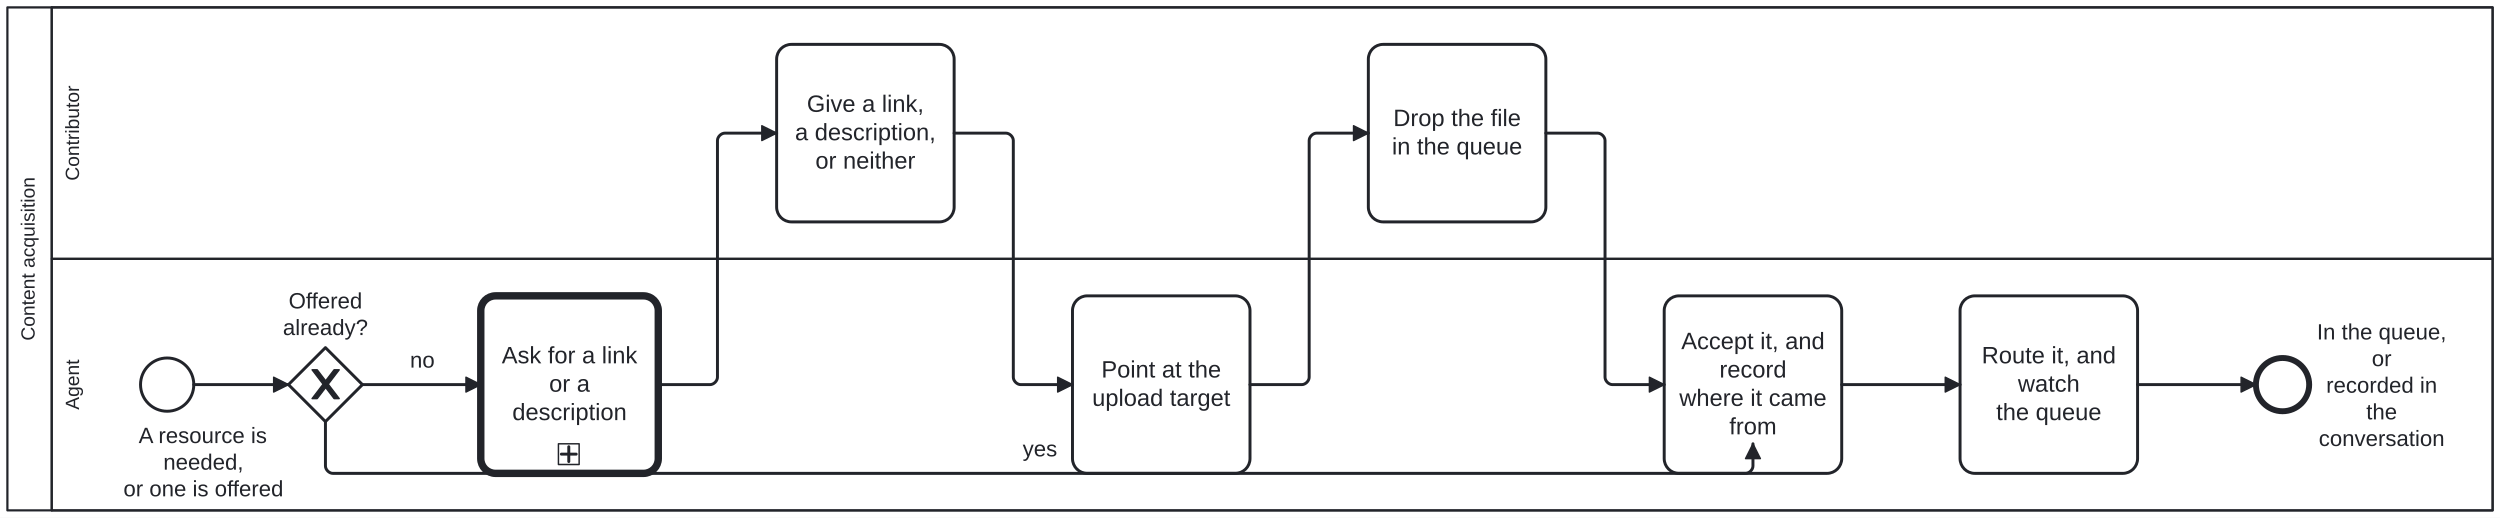
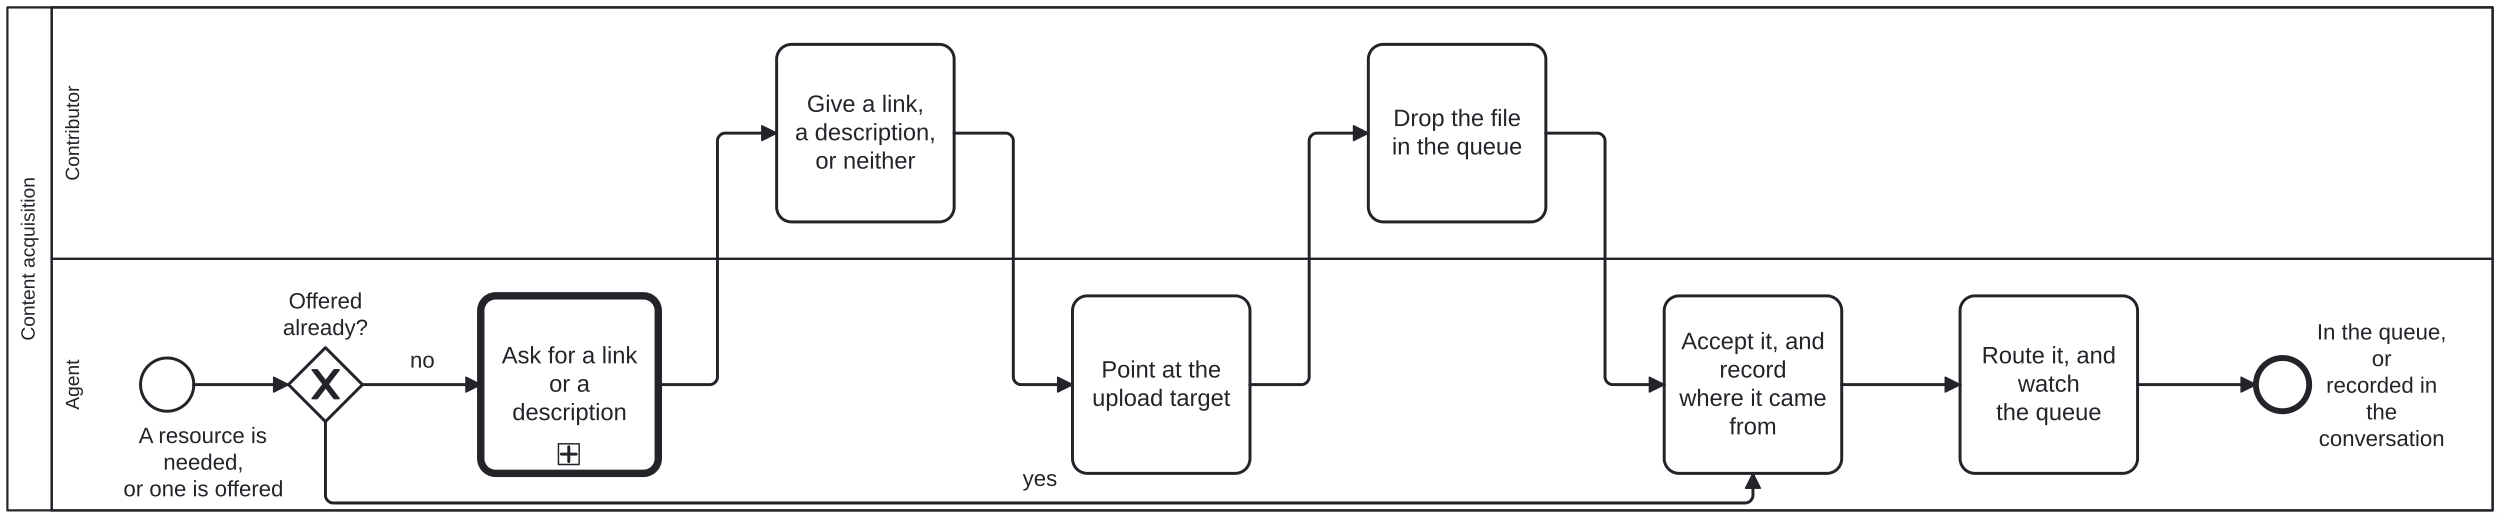
<svg xmlns="http://www.w3.org/2000/svg" width="100%" style="max-width:100%;height:auto" viewBox="155 75 1690 350" version="1.1">
  <rect x="155" y="75" width="1690" height="350" fill="#ffffff" />
  <g class="djs-group">
    <g class="djs-element djs-shape" data-element-id="Participant_Process_ContentAcquisition" style="display: block;" transform="matrix(1 0 0 1 160 80)">
      <g class="djs-visual">
        <rect x="0" y="0" width="1680" height="340" rx="0" ry="0" style="stroke-linecap: round; stroke-linejoin: round; stroke: rgb(34, 36, 42); stroke-width: 1.5px; fill: white; fill-opacity: 0.95;" />
        <path style="fill: none; stroke-linecap: round; stroke-linejoin: round; stroke: rgb(34, 36, 42); stroke-width: 1.5px;" d="M30,0L30,340" />
        <text lineHeight="1.05" class="djs-label" transform="matrix(-1.83697e-16 -1 1 -1.83697e-16 0 340)" style="font-family: Arial, sans-serif; font-size: 13px; font-weight: normal; fill: rgb(34, 36, 42);">
          <tspan x="114.715" y="18.413">Content acquisition</tspan>
        </text>
      </g>
      <rect class="djs-hit djs-hit-all" x="0" y="0" width="1680" height="340" style="fill: none; stroke-opacity: 0; stroke: white; stroke-width: 15px;" />
    </g>
    <g class="djs-children">
      <g class="djs-group">
        <g class="djs-element djs-shape" data-element-id="Lane_Agent" style="display: block;" transform="matrix(1 0 0 1 190 250)">
          <g class="djs-visual">
            <rect x="0" y="0" width="1650" height="170" rx="0" ry="0" style="stroke-linecap: round; stroke-linejoin: round; stroke: rgb(34, 36, 42); stroke-width: 1.5px; fill: white; fill-opacity: 0.25;" />
            <text lineHeight="1.05" class="djs-label" transform="matrix(-1.83697e-16 -1 1 -1.83697e-16 0 170)" style="font-family: Arial, sans-serif; font-size: 13px; font-weight: normal; fill: rgb(34, 36, 42);">
              <tspan x="68.014" y="18.413">Agent</tspan>
            </text>
          </g>
          <rect class="djs-hit djs-hit-all" x="0" y="0" width="1650" height="170" style="fill: none; stroke-opacity: 0; stroke: white; stroke-width: 15px;" />
        </g>
      </g>
      <g class="djs-group">
        <g class="djs-element djs-shape" data-element-id="Lane_Person" style="display: block;" transform="matrix(1 0 0 1 190 80)">
          <g class="djs-visual">
            <rect x="0" y="0" width="1650" height="170" rx="0" ry="0" style="stroke-linecap: round; stroke-linejoin: round; stroke: rgb(34, 36, 42); stroke-width: 1.5px; fill: white; fill-opacity: 0.25;" />
            <text lineHeight="1.05" class="djs-label" transform="matrix(-1.83697e-16 -1 1 -1.83697e-16 0 170)" style="font-family: Arial, sans-serif; font-size: 13px; font-weight: normal; fill: rgb(34, 36, 42);">
              <tspan x="52.846" y="18.413">Contributor</tspan>
            </text>
          </g>
          <rect class="djs-hit djs-hit-all" x="0" y="0" width="1650" height="170" style="fill: none; stroke-opacity: 0; stroke: white; stroke-width: 15px;" />
        </g>
      </g>
      <g class="djs-group">
        <g class="djs-element djs-shape" data-element-id="Start_Acquire" style="display: block;" transform="matrix(1 0 0 1 250 317)">
          <g class="djs-visual">
            <circle cx="18" cy="18" r="18" style="stroke-linecap: round; stroke-linejoin: round; stroke: rgb(34, 36, 42); stroke-width: 2px; fill: white; fill-opacity: 0.95;" />
          </g>
          <rect class="djs-hit djs-hit-all" x="0" y="0" width="36" height="36" style="fill: none; stroke-opacity: 0; stroke: white; stroke-width: 15px;" />
        </g>
      </g>
      <g class="djs-group">
        <g class="djs-element djs-shape" data-element-id="Start_Acquire_label" style="display: block;" transform="matrix(1 0 0 1 238 361)">
          <g class="djs-visual">
            <text lineHeight="1.2" class="djs-label" style="font-family: Arial, sans-serif; font-size: 15px; font-weight: normal; fill: rgb(34, 36, 42);">
              <tspan x="10.734" y="13.5">A resource is </tspan>
              <tspan x="27.389" y="31.5">needed,</tspan>
              <tspan x="0.436" y="49.5">or one is offered</tspan>
            </text>
          </g>
          <rect class="djs-hit djs-hit-all" x="0" y="0" width="109" height="54" style="fill: none; stroke-opacity: 0; stroke: white; stroke-width: 15px;" />
        </g>
      </g>
      <g class="djs-group">
        <g class="djs-element djs-shape" data-element-id="GW_Offered" style="display: block;" transform="matrix(1 0 0 1 350 310)">
          <g class="djs-visual">
            <polygon points="25,0 50,25 25,50 0,25" style="stroke-linecap: round; stroke-linejoin: round; stroke: rgb(34, 36, 42); stroke-width: 2px; fill: white; fill-opacity: 0.95;" />
            <path d="m 16,15 7.429,9.714 -7.429,9.714 3.429,0 5.714,-7.464 5.714,7.464 3.429,0 -7.429,-9.714 7.429,-9.714 -3.429,0 -5.714,7.464 -5.714,-7.464 -3.429,0 z" style="fill: rgb(34, 36, 42); stroke-linecap: round; stroke-linejoin: round; stroke: rgb(34, 36, 42); stroke-width: 1px;" />
          </g>
          <rect class="djs-hit djs-hit-all" x="0" y="0" width="50" height="50" style="fill: none; stroke-opacity: 0; stroke: white; stroke-width: 15px;" />
        </g>
      </g>
      <g class="djs-group">
        <g class="djs-element djs-shape" data-element-id="GW_Offered_label" style="display: block;" transform="matrix(1 0 0 1 346 270)">
          <g class="djs-visual">
            <text lineHeight="1.2" class="djs-label" style="font-family: Arial, sans-serif; font-size: 15px; font-weight: normal; fill: rgb(34, 36, 42);">
              <tspan x="4.123" y="13.5">Offered </tspan>
              <tspan x="0.23" y="31.5">already?</tspan>
            </text>
          </g>
          <rect class="djs-hit djs-hit-all" x="0" y="0" width="58" height="36" style="fill: none; stroke-opacity: 0; stroke: white; stroke-width: 15px;" />
        </g>
      </g>
      <g class="djs-group">
        <g class="djs-element djs-shape" data-element-id="A_Ask" style="display: block;" transform="matrix(1 0 0 1 480 275)">
          <g class="djs-visual">
            <rect x="0" y="0" width="120" height="120" rx="10" ry="10" style="stroke-linecap: round; stroke-linejoin: round; stroke: rgb(34, 36, 42); stroke-width: 5px; fill: white; fill-opacity: 0.95;" />
            <text lineHeight="1.2" class="djs-label" style="font-family: Arial, sans-serif; font-size: 16px; font-weight: normal; fill: rgb(34, 36, 42);">
              <tspan x="14.207" y="45.6">Ask for a link </tspan>
              <tspan x="46.215" y="64.8">or a </tspan>
              <tspan x="21.312" y="84">description</tspan>
            </text>
            <rect x="0" y="0" width="14" height="14" rx="0" ry="0" style="stroke-linecap: round; stroke-linejoin: round; stroke: rgb(34, 36, 42); stroke-width: 1px; fill: white;" transform="matrix(1 0 0 1 52.5 100)" />
            <path data-marker="sub-process" d="m52.5,100 m 7,2 l 0,10 m -5,-5 l 10,0" style="fill: white; stroke-linecap: round; stroke-linejoin: round; stroke: rgb(34, 36, 42); stroke-width: 2px;" />
          </g>
          <rect class="djs-hit djs-hit-all" x="0" y="0" width="120" height="120" style="fill: none; stroke-opacity: 0; stroke: white; stroke-width: 15px;" />
        </g>
      </g>
      <g class="djs-group">
        <g class="djs-element djs-shape" data-element-id="P_Respond" style="display: block;" transform="matrix(1 0 0 1 680 105)">
          <g class="djs-visual">
            <rect x="0" y="0" width="120" height="120" rx="10" ry="10" style="stroke-linecap: round; stroke-linejoin: round; stroke: rgb(34, 36, 42); stroke-width: 2px; fill: white; fill-opacity: 0.95;" />
            <text lineHeight="1.2" class="djs-label" style="font-family: Arial, sans-serif; font-size: 16px; font-weight: normal; fill: rgb(34, 36, 42);">
              <tspan x="20.43" y="45.6">Give a link,</tspan>
              <tspan x="12.418" y="64.8">a description, </tspan>
              <tspan x="26.203" y="84">or neither</tspan>
            </text>
          </g>
          <rect class="djs-hit djs-hit-all" x="0" y="0" width="120" height="120" style="fill: none; stroke-opacity: 0; stroke: white; stroke-width: 15px;" />
        </g>
      </g>
      <g class="djs-group">
        <g class="djs-element djs-shape" data-element-id="A_PointToUpload" style="display: block;" transform="matrix(1 0 0 1 880 275)">
          <g class="djs-visual">
            <rect x="0" y="0" width="120" height="120" rx="10" ry="10" style="stroke-linecap: round; stroke-linejoin: round; stroke: rgb(34, 36, 42); stroke-width: 2px; fill: white; fill-opacity: 0.95;" />
            <text lineHeight="1.2" class="djs-label" style="font-family: Arial, sans-serif; font-size: 16px; font-weight: normal; fill: rgb(34, 36, 42);">
              <tspan x="19.527" y="55.2">Point at the </tspan>
              <tspan x="13.297" y="74.4">upload target</tspan>
            </text>
          </g>
          <rect class="djs-hit djs-hit-all" x="0" y="0" width="120" height="120" style="fill: none; stroke-opacity: 0; stroke: white; stroke-width: 15px;" />
        </g>
      </g>
      <g class="djs-group">
        <g class="djs-element djs-shape" data-element-id="P_Upload" style="display: block;" transform="matrix(1 0 0 1 1080 105)">
          <g class="djs-visual">
            <rect x="0" y="0" width="120" height="120" rx="10" ry="10" style="stroke-linecap: round; stroke-linejoin: round; stroke: rgb(34, 36, 42); stroke-width: 2px; fill: white; fill-opacity: 0.95;" />
            <text lineHeight="1.2" class="djs-label" style="font-family: Arial, sans-serif; font-size: 16px; font-weight: normal; fill: rgb(34, 36, 42);">
              <tspan x="16.867" y="55.2">Drop the file</tspan>
              <tspan x="15.961" y="74.4">in the queue</tspan>
            </text>
          </g>
          <rect class="djs-hit djs-hit-all" x="0" y="0" width="120" height="120" style="fill: none; stroke-opacity: 0; stroke: white; stroke-width: 15px;" />
        </g>
      </g>
      <g class="djs-group">
        <g class="djs-element djs-shape" data-element-id="A_Accept" style="display: block;" transform="matrix(1 0 0 1 1280 275)">
          <g class="djs-visual">
            <rect x="0" y="0" width="120" height="120" rx="10" ry="10" style="stroke-linecap: round; stroke-linejoin: round; stroke: rgb(34, 36, 42); stroke-width: 2px; fill: white; fill-opacity: 0.95;" />
            <text lineHeight="1.2" class="djs-label" style="font-family: Arial, sans-serif; font-size: 16px; font-weight: normal; fill: rgb(34, 36, 42);">
              <tspan x="11.527" y="36">Accept it, and </tspan>
              <tspan x="37.324" y="55.2">record</tspan>
              <tspan x="10.203" y="74.4">where it came </tspan>
              <tspan x="44" y="93.6">from</tspan>
            </text>
          </g>
          <rect class="djs-hit djs-hit-all" x="0" y="0" width="120" height="120" style="fill: none; stroke-opacity: 0; stroke: white; stroke-width: 15px;" />
        </g>
      </g>
      <g class="djs-group">
        <g class="djs-element djs-shape" data-element-id="A_Route" style="display: block;" transform="matrix(1 0 0 1 1480 275)">
          <g class="djs-visual">
            <rect x="0" y="0" width="120" height="120" rx="10" ry="10" style="stroke-linecap: round; stroke-linejoin: round; stroke: rgb(34, 36, 42); stroke-width: 2px; fill: white; fill-opacity: 0.95;" />
            <text lineHeight="1.2" class="djs-label" style="font-family: Arial, sans-serif; font-size: 16px; font-weight: normal; fill: rgb(34, 36, 42);">
              <tspan x="14.637" y="45.6">Route it, and </tspan>
              <tspan x="39.102" y="64.8">watch</tspan>
              <tspan x="24.41" y="84">the queue</tspan>
            </text>
          </g>
          <rect class="djs-hit djs-hit-all" x="0" y="0" width="120" height="120" style="fill: none; stroke-opacity: 0; stroke: white; stroke-width: 15px;" />
        </g>
      </g>
      <g class="djs-group">
        <g class="djs-element djs-shape" data-element-id="End_Acquired" style="display: block;" transform="matrix(1 0 0 1 1680 317)">
          <g class="djs-visual">
            <circle cx="18" cy="18" r="18" style="stroke-linecap: round; stroke-linejoin: round; stroke: rgb(34, 36, 42); stroke-width: 4px; fill: white; fill-opacity: 0.95;" />
          </g>
          <rect class="djs-hit djs-hit-all" x="0" y="0" width="36" height="36" style="fill: none; stroke-opacity: 0; stroke: white; stroke-width: 15px;" />
        </g>
      </g>
      <g class="djs-group">
        <g class="djs-element djs-shape" data-element-id="End_Acquired_label" style="display: block;" transform="matrix(1 0 0 1 1721 291)">
          <g class="djs-visual">
            <text lineHeight="1.2" class="djs-label" style="font-family: Arial, sans-serif; font-size: 15px; font-weight: normal; fill: rgb(34, 36, 42);">
              <tspan x="0.212" y="13.5">In the queue,</tspan>
              <tspan x="37.331" y="31.5">or</tspan>
              <tspan x="6.478" y="49.5">recorded in </tspan>
              <tspan x="33.574" y="67.5">the </tspan>
              <tspan x="1.476" y="85.5">conversation</tspan>
            </text>
          </g>
          <rect class="djs-hit djs-hit-all" x="0" y="0" width="88" height="90" style="fill: none; stroke-opacity: 0; stroke: white; stroke-width: 15px;" />
        </g>
      </g>
      <g class="djs-group">
        <g class="djs-element djs-connection" data-element-id="SF_CA_1" style="display: block;">
          <g class="djs-visual">
            <defs>
              <marker id="bpmn-marker-1" viewBox="0 0 20 20" refX="11" refY="10" markerWidth="10" markerHeight="10" orient="auto">
                <path d="M 1 5 L 11 10 L 1 15 Z" style="stroke-linecap: round; stroke-linejoin: round; stroke: rgb(34, 36, 42); stroke-width: 1px; fill: rgb(34, 36, 42);" />
              </marker>
            </defs>
            <path data-corner-radius="5" style="fill: none; stroke-linecap: round; stroke-linejoin: round; stroke: rgb(34, 36, 42); stroke-width: 2px; marker-end: url('#bpmn-marker-1');" d="M286,335L350,335" />
          </g>
          <path d="M286,335L350,335" class="djs-hit djs-hit-stroke" style="fill: none; stroke-opacity: 0; stroke: white; stroke-width: 15px;" />
        </g>
      </g>
      <g class="djs-group">
        <g class="djs-element djs-connection" data-element-id="SF_CA_2" style="display: block;">
          <g class="djs-visual">
            <defs>
              <marker id="bpmn-marker-2" viewBox="0 0 20 20" refX="11" refY="10" markerWidth="10" markerHeight="10" orient="auto">
                <path d="M 1 5 L 11 10 L 1 15 Z" style="stroke-linecap: round; stroke-linejoin: round; stroke: rgb(34, 36, 42); stroke-width: 1px; fill: rgb(34, 36, 42);" />
              </marker>
            </defs>
            <path data-corner-radius="5" style="fill: none; stroke-linecap: round; stroke-linejoin: round; stroke: rgb(34, 36, 42); stroke-width: 2px; marker-end: url('#bpmn-marker-2');" d="M400,335L480,335" />
          </g>
          <path d="M400,335L480,335" class="djs-hit djs-hit-stroke" style="fill: none; stroke-opacity: 0; stroke: white; stroke-width: 15px;" />
        </g>
      </g>
      <g class="djs-group">
        <g class="djs-element djs-shape" data-element-id="SF_CA_2_label" style="display: block;" transform="matrix(1 0 0 1 432 310)">
          <g class="djs-visual">
            <text lineHeight="1.2" class="djs-label" style="font-family: Arial, sans-serif; font-size: 15px; font-weight: normal; fill: rgb(34, 36, 42);">
              <tspan x="0.158" y="13.5">no</tspan>
            </text>
          </g>
          <rect class="djs-hit djs-hit-all" x="0" y="0" width="17" height="18" style="fill: none; stroke-opacity: 0; stroke: white; stroke-width: 15px;" />
        </g>
      </g>
      <g class="djs-group">
        <g class="djs-element djs-connection" data-element-id="SF_CA_3" style="display: block;">
          <g class="djs-visual">
            <defs>
              <marker id="bpmn-marker-3" viewBox="0 0 20 20" refX="11" refY="10" markerWidth="10" markerHeight="10" orient="auto">
                <path d="M 1 5 L 11 10 L 1 15 Z" style="stroke-linecap: round; stroke-linejoin: round; stroke: rgb(34, 36, 42); stroke-width: 1px; fill: rgb(34, 36, 42);" />
              </marker>
            </defs>
            <path data-corner-radius="5" style="fill: none; stroke-linecap: round; stroke-linejoin: round; stroke: rgb(34, 36, 42); stroke-width: 2px; marker-end: url('#bpmn-marker-3');" d="M600,335L635,335C637.5,335,640,332.5,640,330L640,170C640,167.5,642.5,165,645,165L680,165" />
          </g>
          <path d="M600,335L640,335L640,165L680,165" class="djs-hit djs-hit-stroke" style="fill: none; stroke-opacity: 0; stroke: white; stroke-width: 15px;" />
        </g>
      </g>
      <g class="djs-group">
        <g class="djs-element djs-connection" data-element-id="SF_CA_4" style="display: block;">
          <g class="djs-visual">
            <defs>
              <marker id="bpmn-marker-4" viewBox="0 0 20 20" refX="11" refY="10" markerWidth="10" markerHeight="10" orient="auto">
                <path d="M 1 5 L 11 10 L 1 15 Z" style="stroke-linecap: round; stroke-linejoin: round; stroke: rgb(34, 36, 42); stroke-width: 1px; fill: rgb(34, 36, 42);" />
              </marker>
            </defs>
            <path data-corner-radius="5" style="fill: none; stroke-linecap: round; stroke-linejoin: round; stroke: rgb(34, 36, 42); stroke-width: 2px; marker-end: url('#bpmn-marker-4');" d="M800,165L835,165C837.5,165,840,167.5,840,170L840,330C840,332.5,842.5,335,845,335L880,335" />
          </g>
          <path d="M800,165L840,165L840,335L880,335" class="djs-hit djs-hit-stroke" style="fill: none; stroke-opacity: 0; stroke: white; stroke-width: 15px;" />
        </g>
      </g>
      <g class="djs-group">
        <g class="djs-element djs-connection" data-element-id="SF_CA_5" style="display: block;">
          <g class="djs-visual">
            <defs>
              <marker id="bpmn-marker-5" viewBox="0 0 20 20" refX="11" refY="10" markerWidth="10" markerHeight="10" orient="auto">
                <path d="M 1 5 L 11 10 L 1 15 Z" style="stroke-linecap: round; stroke-linejoin: round; stroke: rgb(34, 36, 42); stroke-width: 1px; fill: rgb(34, 36, 42);" />
              </marker>
            </defs>
            <path data-corner-radius="5" style="fill: none; stroke-linecap: round; stroke-linejoin: round; stroke: rgb(34, 36, 42); stroke-width: 2px; marker-end: url('#bpmn-marker-5');" d="M1000,335L1035,335C1037.5,335,1040,332.5,1040,330L1040,170C1040,167.5,1042.5,165,1045,165L1080,165" />
          </g>
          <path d="M1000,335L1040,335L1040,165L1080,165" class="djs-hit djs-hit-stroke" style="fill: none; stroke-opacity: 0; stroke: white; stroke-width: 15px;" />
        </g>
      </g>
      <g class="djs-group">
        <g class="djs-element djs-connection" data-element-id="SF_CA_6" style="display: block;">
          <g class="djs-visual">
            <defs>
              <marker id="bpmn-marker-6" viewBox="0 0 20 20" refX="11" refY="10" markerWidth="10" markerHeight="10" orient="auto">
                <path d="M 1 5 L 11 10 L 1 15 Z" style="stroke-linecap: round; stroke-linejoin: round; stroke: rgb(34, 36, 42); stroke-width: 1px; fill: rgb(34, 36, 42);" />
              </marker>
            </defs>
            <path data-corner-radius="5" style="fill: none; stroke-linecap: round; stroke-linejoin: round; stroke: rgb(34, 36, 42); stroke-width: 2px; marker-end: url('#bpmn-marker-6');" d="M1200,165L1235,165C1237.5,165,1240,167.5,1240,170L1240,330C1240,332.5,1242.5,335,1245,335L1280,335" />
          </g>
          <path d="M1200,165L1240,165L1240,335L1280,335" class="djs-hit djs-hit-stroke" style="fill: none; stroke-opacity: 0; stroke: white; stroke-width: 15px;" />
        </g>
      </g>
      <g class="djs-group">
        <g class="djs-element djs-connection" data-element-id="SF_CA_7" style="display: block;">
          <g class="djs-visual">
            <defs>
              <marker id="bpmn-marker-7" viewBox="0 0 20 20" refX="11" refY="10" markerWidth="10" markerHeight="10" orient="auto">
                <path d="M 1 5 L 11 10 L 1 15 Z" style="stroke-linecap: round; stroke-linejoin: round; stroke: rgb(34, 36, 42); stroke-width: 1px; fill: rgb(34, 36, 42);" />
              </marker>
            </defs>
-             <path data-corner-radius="5" style="fill: none; stroke-linecap: round; stroke-linejoin: round; stroke: rgb(34, 36, 42); stroke-width: 2px; marker-end: url('#bpmn-marker-7');" d="M375,360L375,390C375,392.5,377.5,395,380,395L1335,395C1337.5,395,1340,392.5,1340,390L1340,375" />
-           </g>
-           <path d="M375,360L375,395L1340,395L1340,375" class="djs-hit djs-hit-stroke" style="fill: none; stroke-opacity: 0; stroke: white; stroke-width: 15px;" />
-         </g>
-       </g>
-       <g class="djs-group">
-         <g class="djs-element djs-shape" data-element-id="SF_CA_7_label" style="display: block;" transform="matrix(1 0 0 1 846 370)">
+             <path data-corner-radius="5" style="fill: none; stroke-linecap: round; stroke-linejoin: round; stroke: rgb(34, 36, 42); stroke-width: 2px; marker-end: url('#bpmn-marker-7');" d="M375,360L375,410C375,412.5,377.5,415,380,415L1335,415C1337.5,415,1340,412.5,1340,410L1340,395" />
+           </g>
+           <path d="M375,360L375,415L1340,415L1340,395" class="djs-hit djs-hit-stroke" style="fill: none; stroke-opacity: 0; stroke: white; stroke-width: 15px;" />
+         </g>
+       </g>
+       <g class="djs-group">
+         <g class="djs-element djs-shape" data-element-id="SF_CA_7_label" style="display: block;" transform="matrix(1 0 0 1 846 390)">
          <g class="djs-visual">
            <text lineHeight="1.2" class="djs-label" style="font-family: Arial, sans-serif; font-size: 15px; font-weight: normal; fill: rgb(34, 36, 42);">
              <tspan x="0.329" y="13.5">yes</tspan>
            </text>
          </g>
          <rect class="djs-hit djs-hit-all" x="0" y="0" width="24" height="18" style="fill: none; stroke-opacity: 0; stroke: white; stroke-width: 15px;" />
        </g>
      </g>
      <g class="djs-group">
        <g class="djs-element djs-connection" data-element-id="SF_CA_8" style="display: block;">
          <g class="djs-visual">
            <defs>
              <marker id="bpmn-marker-8" viewBox="0 0 20 20" refX="11" refY="10" markerWidth="10" markerHeight="10" orient="auto">
                <path d="M 1 5 L 11 10 L 1 15 Z" style="stroke-linecap: round; stroke-linejoin: round; stroke: rgb(34, 36, 42); stroke-width: 1px; fill: rgb(34, 36, 42);" />
              </marker>
            </defs>
            <path data-corner-radius="5" style="fill: none; stroke-linecap: round; stroke-linejoin: round; stroke: rgb(34, 36, 42); stroke-width: 2px; marker-end: url('#bpmn-marker-8');" d="M1400,335L1480,335" />
          </g>
          <path d="M1400,335L1480,335" class="djs-hit djs-hit-stroke" style="fill: none; stroke-opacity: 0; stroke: white; stroke-width: 15px;" />
        </g>
      </g>
      <g class="djs-group">
        <g class="djs-element djs-connection" data-element-id="SF_CA_9" style="display: block;">
          <g class="djs-visual">
            <defs>
              <marker id="bpmn-marker-9" viewBox="0 0 20 20" refX="11" refY="10" markerWidth="10" markerHeight="10" orient="auto">
                <path d="M 1 5 L 11 10 L 1 15 Z" style="stroke-linecap: round; stroke-linejoin: round; stroke: rgb(34, 36, 42); stroke-width: 1px; fill: rgb(34, 36, 42);" />
              </marker>
            </defs>
            <path data-corner-radius="5" style="fill: none; stroke-linecap: round; stroke-linejoin: round; stroke: rgb(34, 36, 42); stroke-width: 2px; marker-end: url('#bpmn-marker-9');" d="M1600,335L1680,335" />
          </g>
          <path d="M1600,335L1680,335" class="djs-hit djs-hit-stroke" style="fill: none; stroke-opacity: 0; stroke: white; stroke-width: 15px;" />
        </g>
      </g>
    </g>
  </g>
</svg>
